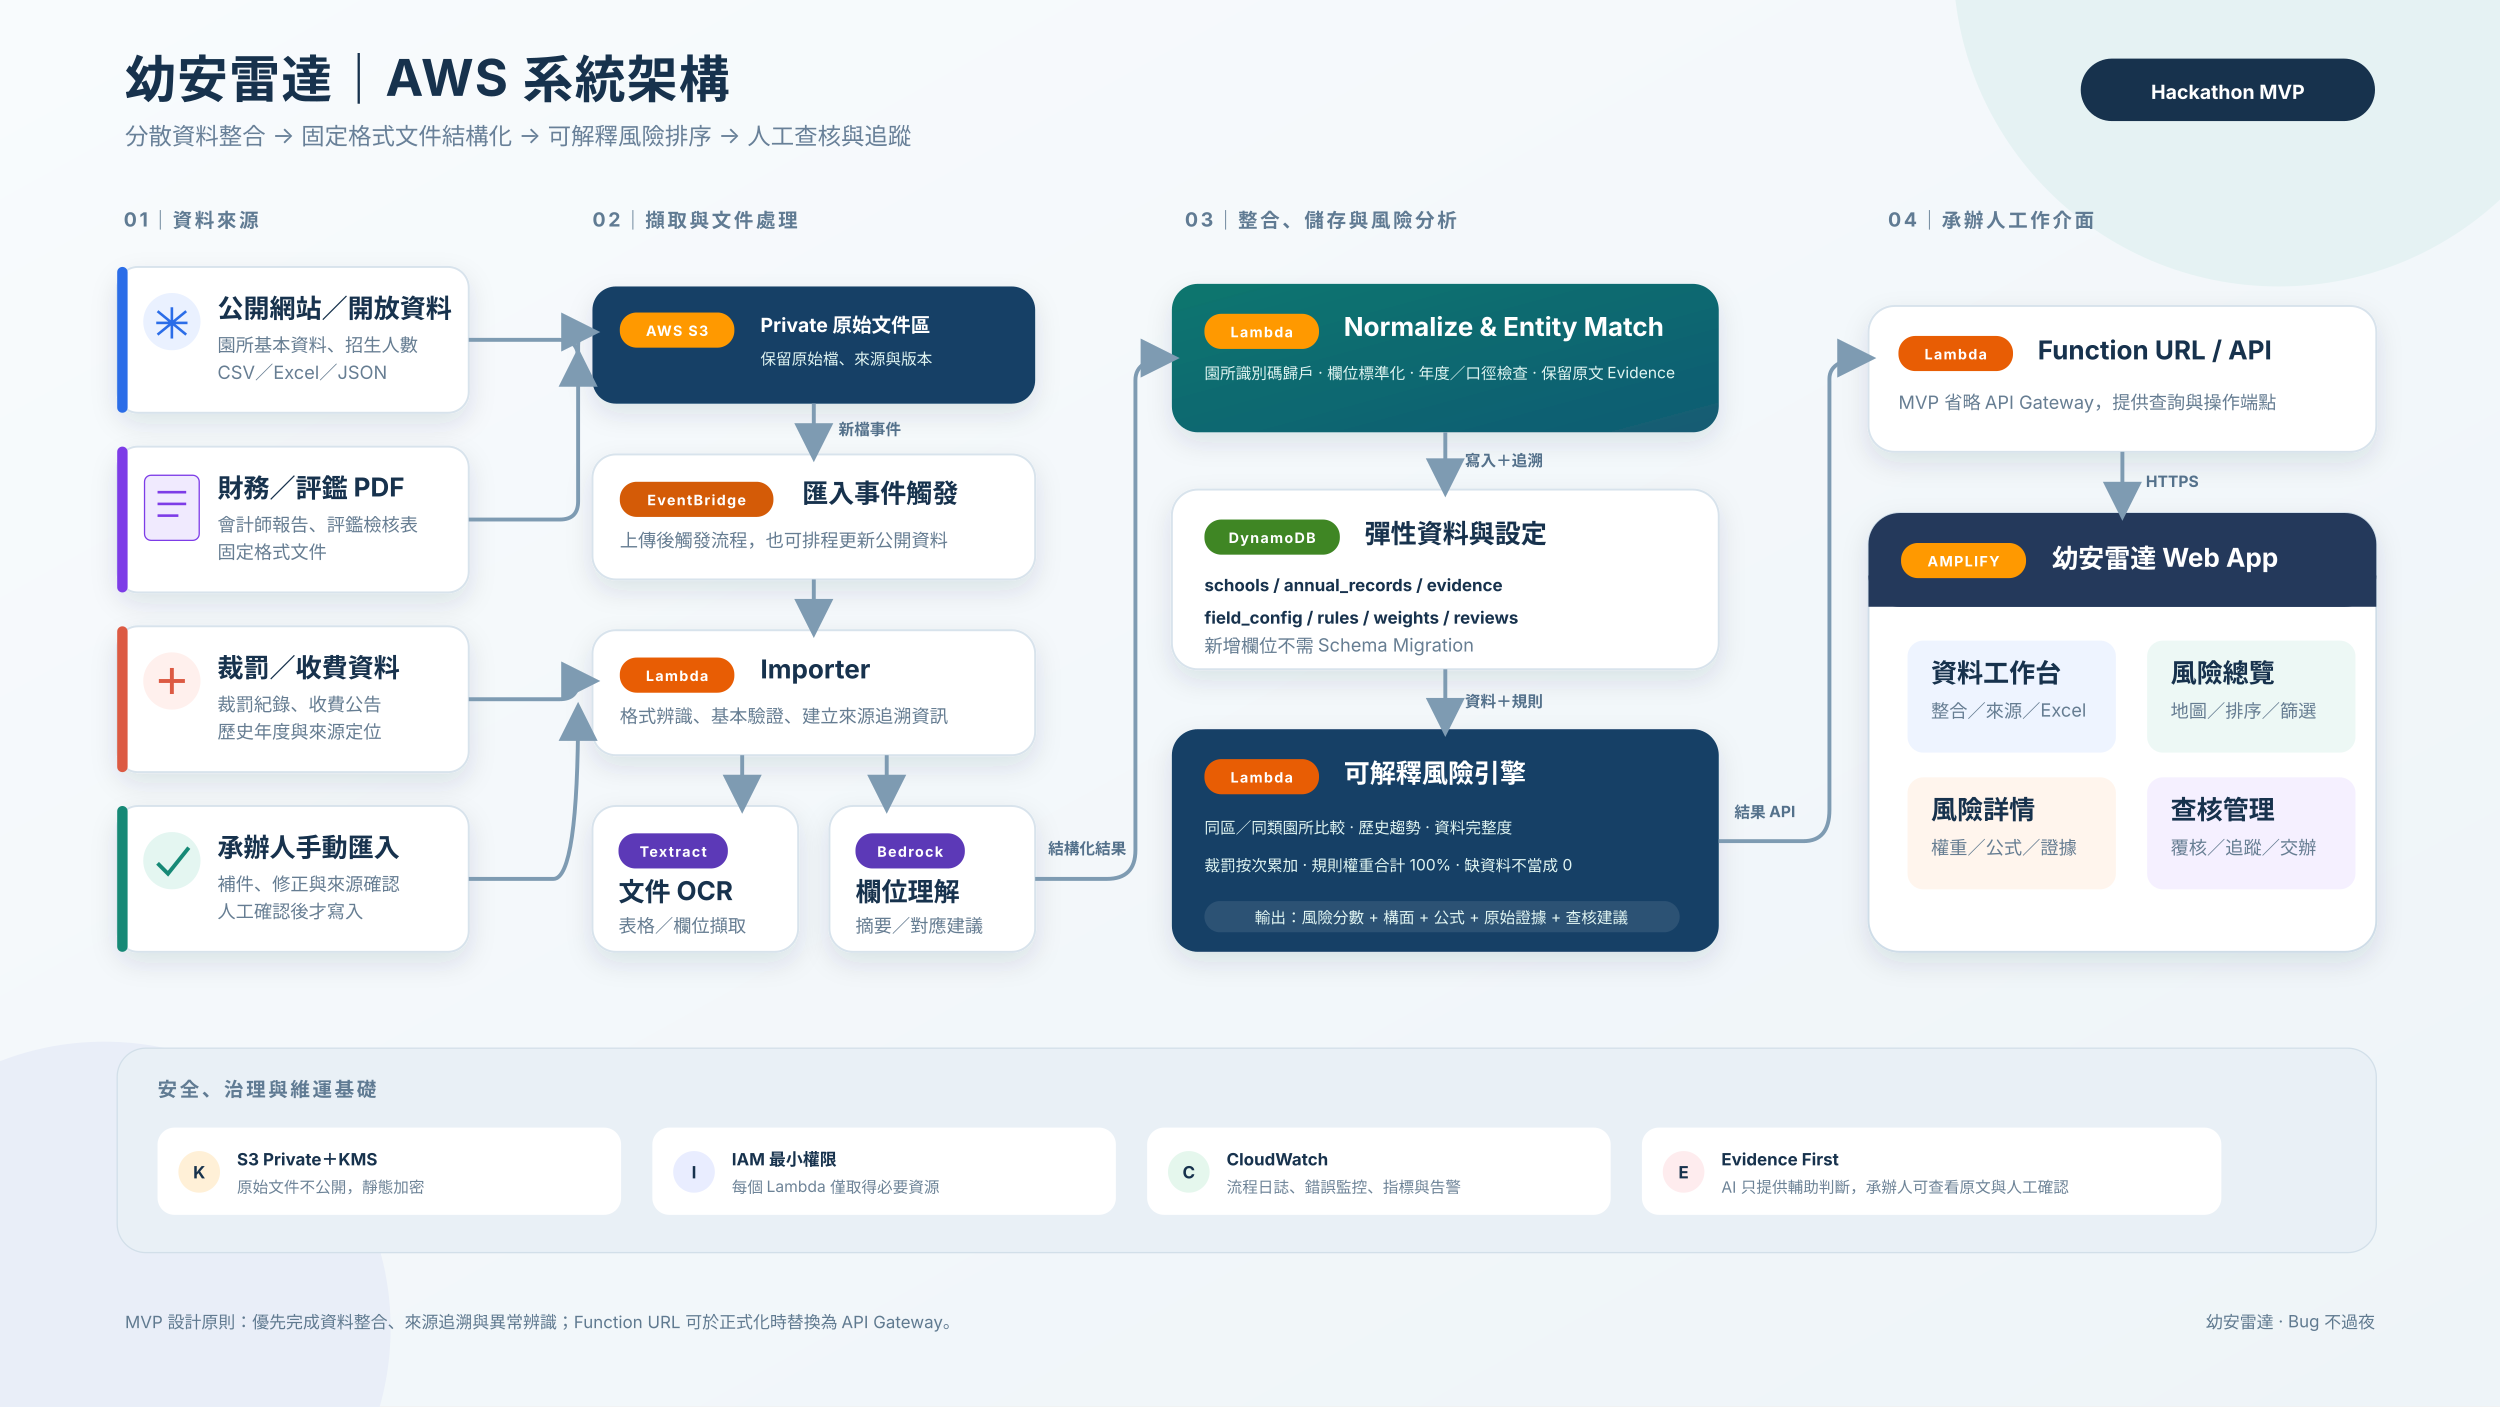
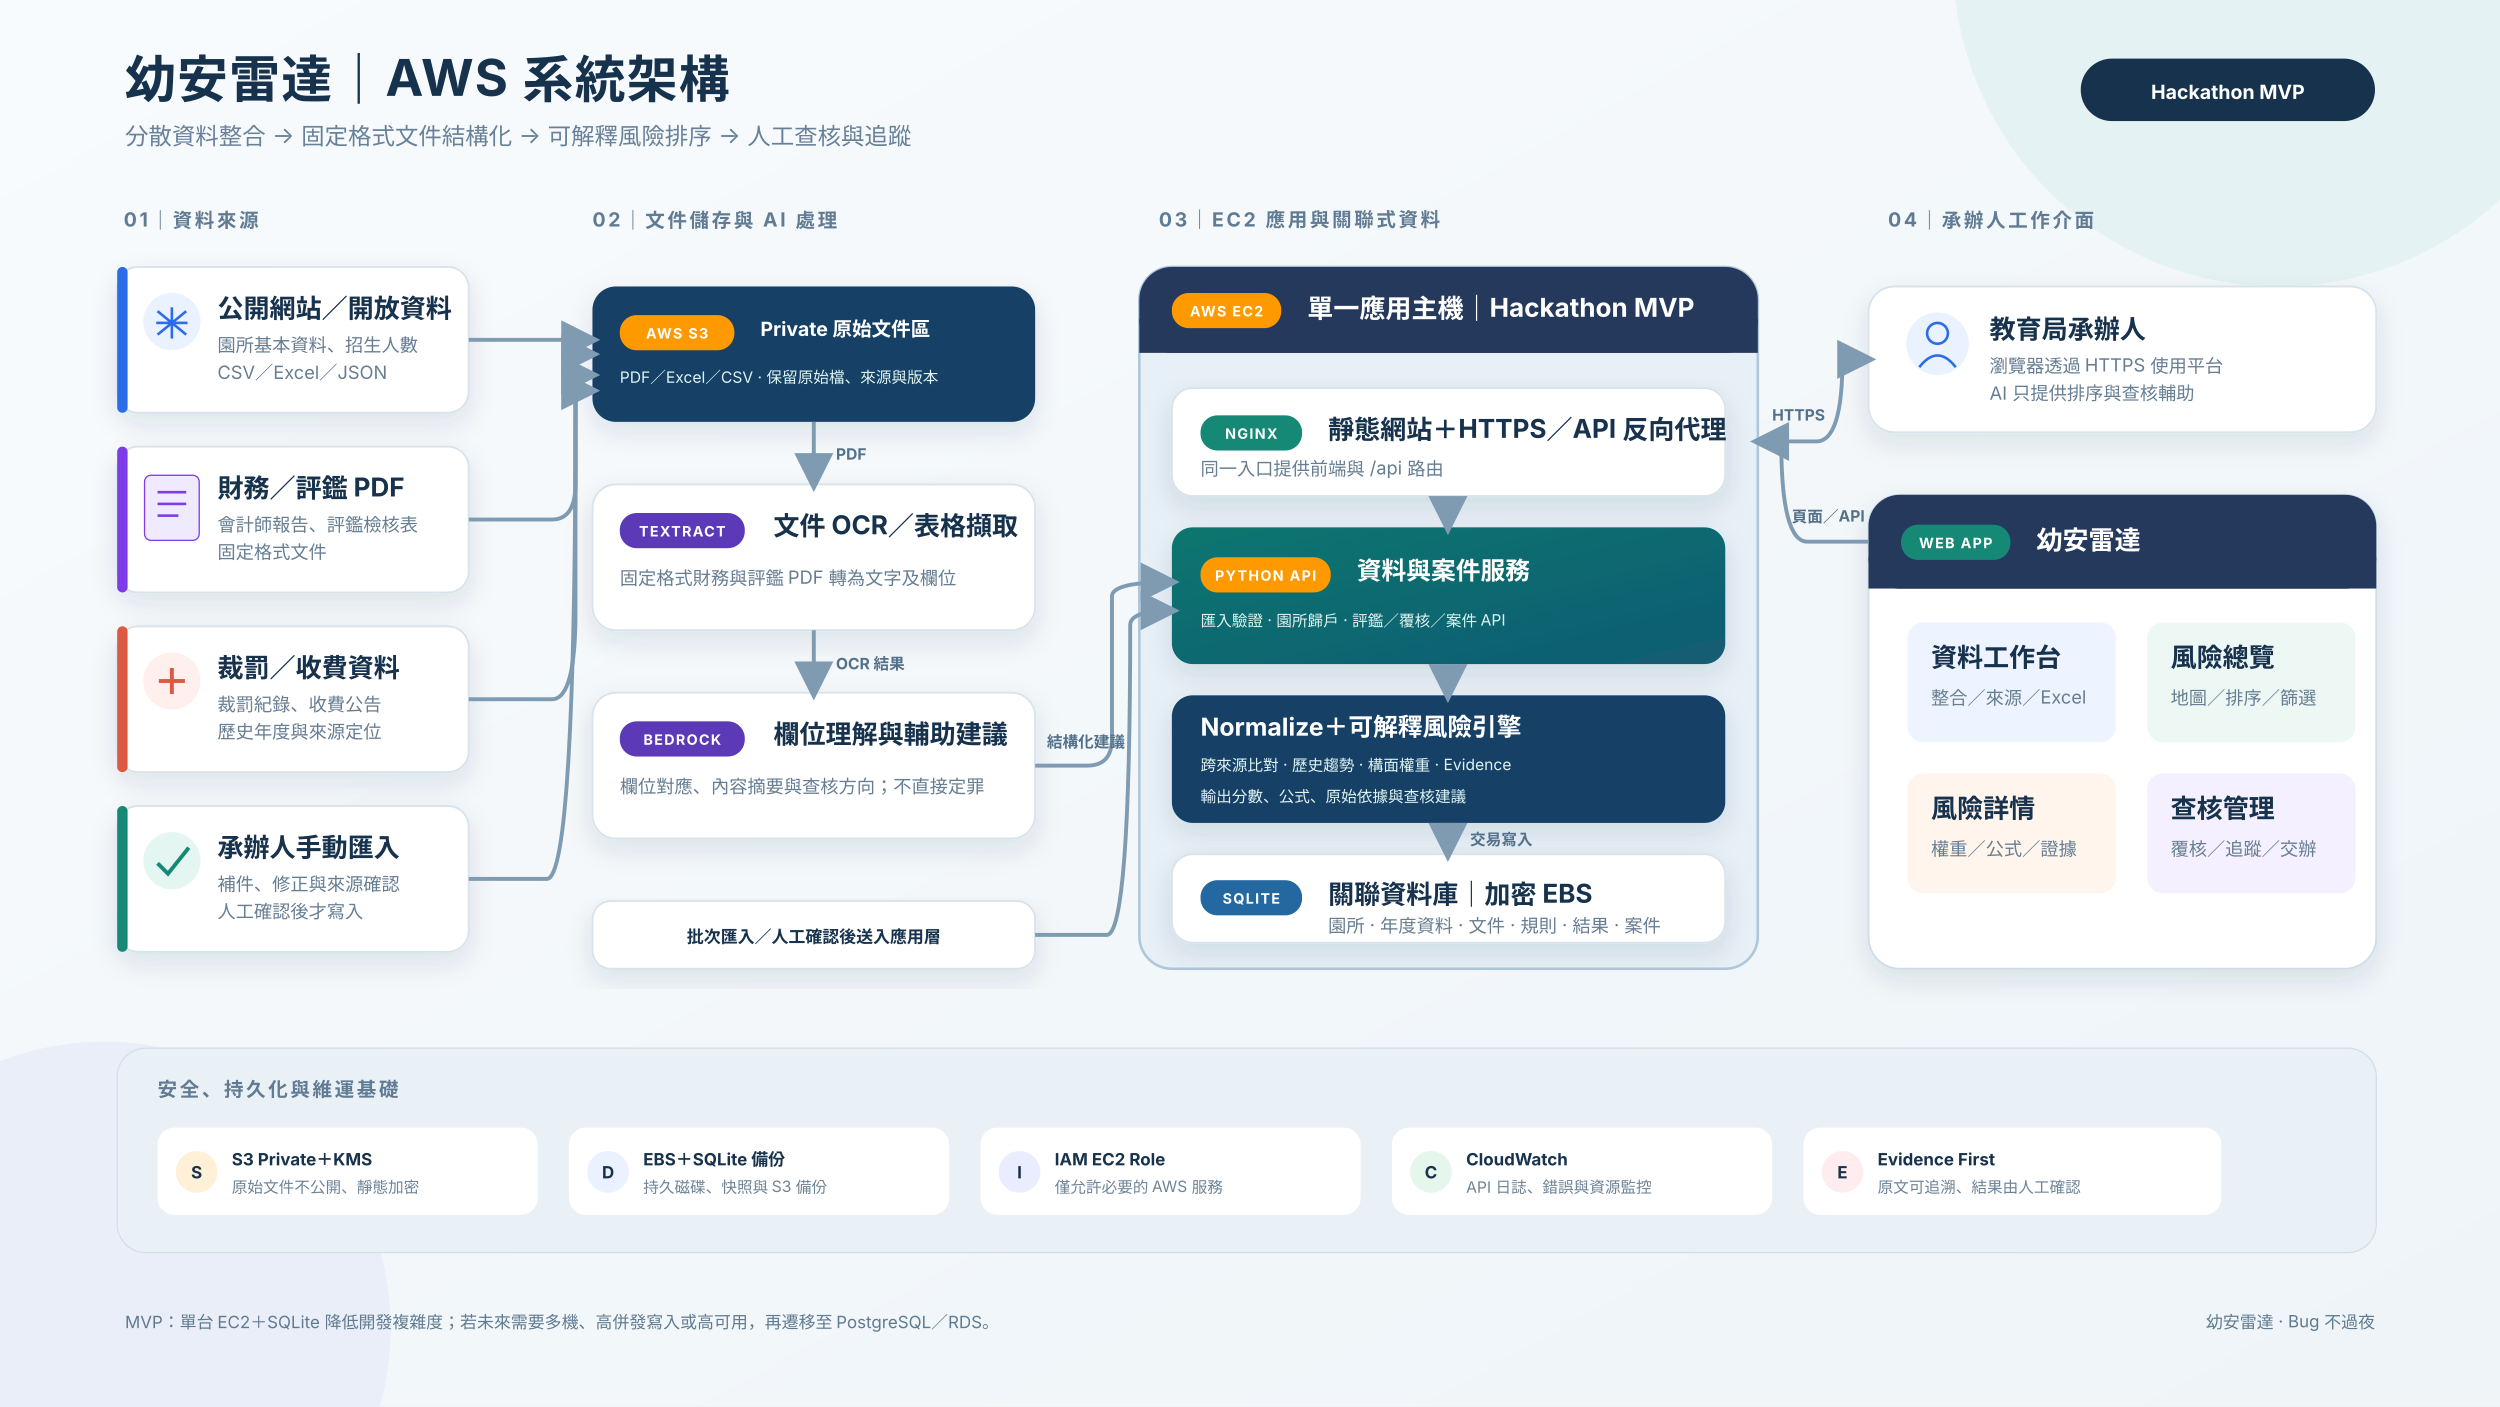
<svg xmlns="http://www.w3.org/2000/svg" width="1920" height="1080" viewBox="0 0 1920 1080">
  <defs>
    <linearGradient id="bg" x1="0" y1="0" x2="1" y2="1">
      <stop stop-color="#f8fbfd" />
      <stop offset="1" stop-color="#eef4f8" />
    </linearGradient>
    <linearGradient id="brand" x1="0" y1="0" x2="1" y2="1">
      <stop stop-color="#0d766e" />
      <stop offset="1" stop-color="#125b73" />
    </linearGradient>
    <filter id="shadow" x="-20%" y="-20%" width="140%" height="150%">
      <feDropShadow dx="0" dy="8" stdDeviation="10" flood-color="#17324d" flood-opacity=".11" />
    </filter>
    <marker id="arrow" markerWidth="10" markerHeight="10" refX="8" refY="5" orient="auto">
      <path d="M0 0L10 5L0 10Z" fill="#7e9bb2" />
    </marker>
    <style>
      text{font-family:-apple-system,BlinkMacSystemFont,"PingFang TC","Microsoft JhengHei",sans-serif;fill:#17324d}
      .title{font-size:39px;font-weight:700;letter-spacing:1px}.subtitle{font-size:18px;fill:#688098}
      .lane{font-size:15px;font-weight:700;letter-spacing:2px;fill:#607b93}.card{fill:#fff;stroke:#d8e3ec;stroke-width:1.5;filter:url(#shadow)}
      .h{font-size:20px;font-weight:700}.p{font-size:14px;fill:#667d92}.service{font-size:15px;font-weight:700;fill:#fff}.serviceSub{font-size:12px;fill:#dff4f1}
      .tag{font-size:11px;font-weight:700;letter-spacing:1px;fill:#fff}.note{font-size:13px;fill:#607a90}.arrow{fill:none;stroke:#7e9bb2;stroke-width:3;marker-end:url(#arrow)}
      .flow{font-size:12px;font-weight:700;fill:#54718b}.small{font-size:12px;fill:#6d8397}.strong{font-size:13px;font-weight:700}
    </style>
  </defs>
  <rect width="1920" height="1080" fill="url(#bg)" />
  <circle cx="1750" cy="-30" r="250" fill="#e5f2f3" />
  <circle cx="80" cy="1020" r="220" fill="#e9eef8" />
  <text x="96" y="75" class="title">幼安雷達｜AWS 系統架構</text>
  <text x="96" y="111" class="subtitle">分散資料整合 → 固定格式文件結構化 → 可解釋風險排序 → 人工查核與追蹤</text>
  <rect x="1598" y="45" width="226" height="48" rx="24" fill="#17324d" />
  <text x="1711" y="76" text-anchor="middle" class="service">Hackathon MVP</text>
  <text x="95" y="174" class="lane">01｜資料來源</text>
-   <text x="455" y="174" class="lane">02｜擷取與文件處理</text>
-   <text x="910" y="174" class="lane">03｜整合、儲存與風險分析</text>
+   <text x="455" y="174" class="lane">02｜文件儲存與 AI 處理</text>
+   <text x="890" y="174" class="lane">03｜EC2 應用與關聯式資料</text>
  <text x="1450" y="174" class="lane">04｜承辦人工作介面</text>
  <g>
    <rect class="card" x="90" y="205" width="270" height="112" rx="16" />
    <rect x="90" y="205" width="8" height="112" rx="4" fill="#2b6de8" />
    <circle cx="132" cy="247" r="22" fill="#eaf1ff" />
    <path d="M120 248h24M132 236v24M121 239l22 18M143 239l-22 18" stroke="#2b6de8" stroke-width="2" />
    <text x="167" y="244" class="h">公開網站／開放資料</text>
    <text x="167" y="270" class="p">園所基本資料、招生人數</text>
    <text x="167" y="291" class="p">CSV／Excel／JSON</text>
    <rect class="card" x="90" y="343" width="270" height="112" rx="16" />
    <rect x="90" y="343" width="8" height="112" rx="4" fill="#7d3ce7" />
    <rect x="111" y="365" width="42" height="50" rx="5" fill="#f0eafe" stroke="#7d3ce7" />
    <path d="M121 378h22M121 387h22M121 396h16" stroke="#7d3ce7" stroke-width="2" />
    <text x="167" y="382" class="h">財務／評鑑 PDF</text>
    <text x="167" y="408" class="p">會計師報告、評鑑檢核表</text>
    <text x="167" y="429" class="p">固定格式文件</text>
    <rect class="card" x="90" y="481" width="270" height="112" rx="16" />
    <rect x="90" y="481" width="8" height="112" rx="4" fill="#dc5a43" />
    <circle cx="132" cy="523" r="22" fill="#fff0ed" />
    <path d="M122 523h20M132 513v20" stroke="#dc5a43" stroke-width="3" />
    <text x="167" y="520" class="h">裁罰／收費資料</text>
    <text x="167" y="546" class="p">裁罰紀錄、收費公告</text>
    <text x="167" y="567" class="p">歷史年度與來源定位</text>
    <rect class="card" x="90" y="619" width="270" height="112" rx="16" />
    <rect x="90" y="619" width="8" height="112" rx="4" fill="#168976" />
    <circle cx="132" cy="661" r="22" fill="#e4f6f1" />
    <path d="M121 663l8 8 16-20" fill="none" stroke="#168976" stroke-width="3" />
    <text x="167" y="658" class="h">承辦人手動匯入</text>
    <text x="167" y="684" class="p">補件、修正與來源確認</text>
    <text x="167" y="705" class="p">人工確認後才寫入</text>
  </g>
  <g>
-     <rect x="455" y="220" width="340" height="90" rx="18" fill="#173f66" filter="url(#shadow)" />
-     <rect x="476" y="240" width="88" height="27" rx="13" fill="#ff9900" />
-     <text x="520" y="258" text-anchor="middle" class="tag">AWS S3</text>
-     <text x="584" y="255" class="service">Private 原始文件區</text>
-     <text x="584" y="280" class="serviceSub">保留原始檔、來源與版本</text>
-     <rect class="card" x="455" y="349" width="340" height="96" rx="18" />
-     <rect x="476" y="370" width="118" height="27" rx="13" fill="#d45b07" />
-     <text x="535" y="388" text-anchor="middle" class="tag">EventBridge</text>
-     <text x="616" y="386" class="h">匯入事件觸發</text>
-     <text x="476" y="420" class="p">上傳後觸發流程，也可排程更新公開資料</text>
-     <rect class="card" x="455" y="484" width="340" height="96" rx="18" />
-     <rect x="476" y="505" width="88" height="27" rx="13" fill="#e85d04" />
-     <text x="520" y="523" text-anchor="middle" class="tag">Lambda</text>
-     <text x="584" y="521" class="h">Importer</text>
-     <text x="476" y="555" class="p">格式辨識、基本驗證、建立來源追溯資訊</text>
-     <rect class="card" x="455" y="619" width="158" height="112" rx="18" />
-     <rect x="475" y="640" width="84" height="27" rx="13" fill="#5c39b7" />
-     <text x="517" y="658" text-anchor="middle" class="tag">Textract</text>
-     <text x="475" y="692" class="h">文件 OCR</text>
-     <text x="475" y="716" class="p">表格／欄位擷取</text>
-     <rect class="card" x="637" y="619" width="158" height="112" rx="18" />
-     <rect x="657" y="640" width="84" height="27" rx="13" fill="#5c39b7" />
-     <text x="699" y="658" text-anchor="middle" class="tag">Bedrock</text>
-     <text x="657" y="692" class="h">欄位理解</text>
-     <text x="657" y="716" class="p">摘要／對應建議</text>
+     <rect x="455" y="220" width="340" height="104" rx="18" fill="#173f66" filter="url(#shadow)" />
+     <rect x="476" y="242" width="88" height="27" rx="13" fill="#ff9900" />
+     <text x="520" y="260" text-anchor="middle" class="tag">AWS S3</text>
+     <text x="584" y="258" class="service">Private 原始文件區</text>
+     <text x="476" y="294" class="serviceSub">PDF／Excel／CSV · 保留原始檔、來源與版本</text>
+     <rect class="card" x="455" y="372" width="340" height="112" rx="18" />
+     <rect x="476" y="394" width="96" height="27" rx="13" fill="#5c39b7" />
+     <text x="524" y="412" text-anchor="middle" class="tag">TEXTRACT</text>
+     <text x="594" y="411" class="h">文件 OCR／表格擷取</text>
+     <text x="476" y="449" class="p">固定格式財務與評鑑 PDF 轉為文字及欄位</text>
+     <rect class="card" x="455" y="532" width="340" height="112" rx="18" />
+     <rect x="476" y="554" width="96" height="27" rx="13" fill="#5c39b7" />
+     <text x="524" y="572" text-anchor="middle" class="tag">BEDROCK</text>
+     <text x="594" y="571" class="h">欄位理解與輔助建議</text>
+     <text x="476" y="609" class="p">欄位對應、內容摘要與查核方向；不直接定罪</text>
+     <rect class="card" x="455" y="692" width="340" height="52" rx="14" />
+     <text x="625" y="724" text-anchor="middle" class="strong">批次匯入／人工確認後送入應用層</text>
  </g>
  <g>
-     <rect x="900" y="218" width="420" height="114" rx="20" fill="url(#brand)" filter="url(#shadow)" />
-     <rect x="925" y="241" width="88" height="27" rx="13" fill="#ff9900" />
-     <text x="969" y="259" text-anchor="middle" class="tag">Lambda</text>
-     <text x="1032" y="258" class="service" style="font-size:20px">Normalize &amp; Entity Match</text>
-     <text x="925" y="291" class="serviceSub">園所識別碼歸戶 · 欄位標準化 · 年度／口徑檢查 · 保留原文 Evidence</text>
-     <rect class="card" x="900" y="376" width="420" height="138" rx="20" />
-     <rect x="925" y="399" width="104" height="27" rx="13" fill="#3f8624" />
-     <text x="977" y="417" text-anchor="middle" class="tag">DynamoDB</text>
-     <text x="1048" y="417" class="h">彈性資料與設定</text>
-     <text x="925" y="454" class="strong">schools / annual_records / evidence</text>
-     <text x="925" y="479" class="strong">field_config / rules / weights / reviews</text>
-     <text x="925" y="501" class="p">新增欄位不需 Schema Migration</text>
-     <rect x="900" y="560" width="420" height="171" rx="20" fill="#173f66" filter="url(#shadow)" />
-     <rect x="925" y="583" width="88" height="27" rx="13" fill="#e85d04" />
-     <text x="969" y="601" text-anchor="middle" class="tag">Lambda</text>
-     <text x="1032" y="601" class="service" style="font-size:20px">可解釋風險引擎</text>
-     <text x="925" y="640" class="serviceSub">同區／同類園所比較 · 歷史趨勢 · 資料完整度</text>
-     <text x="925" y="669" class="serviceSub">裁罰按次累加 · 規則權重合計 100% · 缺資料不當成 0</text>
-     <rect x="925" y="692" width="365" height="24" rx="12" fill="#ffffff18" />
-     <text x="1107" y="709" text-anchor="middle" class="serviceSub">輸出：風險分數 + 構面 + 公式 + 原始證據 + 查核建議</text>
+     <rect x="875" y="205" width="475" height="539" rx="25" fill="#e7f0f6" stroke="#afc7da" stroke-width="2" />
+     <rect x="875" y="205" width="475" height="66" rx="25" fill="#24395b" />
+     <path d="M875 245h475v26H875z" fill="#24395b" />
+     <rect x="900" y="225" width="84" height="27" rx="13" fill="#ff9900" />
+     <text x="942" y="243" text-anchor="middle" class="tag">AWS EC2</text>
+     <text x="1004" y="244" class="service" style="font-size:20px">單一應用主機｜Hackathon MVP</text>
+     <rect class="card" x="900" y="298" width="425" height="83" rx="16" />
+     <rect x="922" y="319" width="78" height="27" rx="13" fill="#168976" />
+     <text x="961" y="337" text-anchor="middle" class="tag">NGINX</text>
+     <text x="1020" y="337" class="h">靜態網站＋HTTPS／API 反向代理</text>
+     <text x="922" y="365" class="p">同一入口提供前端與 /api 路由</text>
+     <rect x="900" y="405" width="425" height="105" rx="16" fill="url(#brand)" filter="url(#shadow)" />
+     <rect x="922" y="428" width="100" height="27" rx="13" fill="#ff9900" />
+     <text x="972" y="446" text-anchor="middle" class="tag">PYTHON API</text>
+     <text x="1042" y="445" class="service" style="font-size:19px">資料與案件服務</text>
+     <text x="922" y="481" class="serviceSub">匯入驗證 · 園所歸戶 · 評鑑／覆核／案件 API</text>
+     <rect x="900" y="534" width="425" height="98" rx="16" fill="#173f66" filter="url(#shadow)" />
+     <text x="922" y="565" class="service" style="font-size:19px">Normalize＋可解釋風險引擎</text>
+     <text x="922" y="592" class="serviceSub">跨來源比對 · 歷史趨勢 · 構面權重 · Evidence</text>
+     <text x="922" y="616" class="serviceSub">輸出分數、公式、原始依據與查核建議</text>
+     <rect class="card" x="900" y="656" width="425" height="68" rx="16" />
+     <rect x="922" y="676" width="78" height="27" rx="13" fill="#2368a0" />
+     <text x="961" y="694" text-anchor="middle" class="tag">SQLITE</text>
+     <text x="1020" y="694" class="h">關聯資料庫｜加密 EBS</text>
+     <text x="1020" y="716" class="p">園所 · 年度資料 · 文件 · 規則 · 結果 · 案件</text>
  </g>
  <g>
-     <rect class="card" x="1435" y="235" width="390" height="112" rx="20" />
-     <rect x="1458" y="258" width="88" height="27" rx="13" fill="#e85d04" />
-     <text x="1502" y="276" text-anchor="middle" class="tag">Lambda</text>
-     <text x="1565" y="276" class="h">Function URL / API</text>
-     <text x="1458" y="314" class="p">MVP 省略 API Gateway，提供查詢與操作端點</text>
-     <rect x="1435" y="394" width="390" height="337" rx="24" fill="#fff" stroke="#cfdde8" stroke-width="1.5" filter="url(#shadow)" />
-     <rect x="1435" y="394" width="390" height="72" rx="24" fill="#24395b" />
-     <path d="M1435 442h390v24h-390z" fill="#24395b" />
-     <rect x="1460" y="417" width="96" height="27" rx="13" fill="#ff9900" />
-     <text x="1508" y="435" text-anchor="middle" class="tag">AMPLIFY</text>
-     <text x="1576" y="436" class="service" style="font-size:20px">幼安雷達 Web App</text>
-     <g transform="translate(1465 492)">
-       <rect x="0" y="0" width="160" height="86" rx="12" fill="#eef4ff" />
-       <text x="18" y="32" class="h">資料工作台</text>
-       <text x="18" y="59" class="p">整合／來源／Excel</text>
-       <rect x="184" y="0" width="160" height="86" rx="12" fill="#edf8f5" />
-       <text x="202" y="32" class="h">風險總覽</text>
-       <text x="202" y="59" class="p">地圖／排序／篩選</text>
-       <rect x="0" y="105" width="160" height="86" rx="12" fill="#fff5ed" />
-       <text x="18" y="137" class="h">風險詳情</text>
-       <text x="18" y="164" class="p">權重／公式／證據</text>
-       <rect x="184" y="105" width="160" height="86" rx="12" fill="#f5f0ff" />
-       <text x="202" y="137" class="h">查核管理</text>
-       <text x="202" y="164" class="p">覆核／追蹤／交辦</text>
+     <rect class="card" x="1435" y="220" width="390" height="112" rx="20" />
+     <circle cx="1488" cy="264" r="24" fill="#eaf1ff" />
+     <circle cx="1488" cy="256" r="8" fill="none" stroke="#2b6de8" stroke-width="2" />
+     <path d="M1474 282q14-18 28 0" fill="none" stroke="#2b6de8" stroke-width="2" />
+     <text x="1528" y="260" class="h">教育局承辦人</text>
+     <text x="1528" y="286" class="p">瀏覽器透過 HTTPS 使用平台</text>
+     <text x="1528" y="307" class="p">AI 只提供排序與查核輔助</text>
+     <rect x="1435" y="380" width="390" height="364" rx="24" fill="#fff" stroke="#cfdde8" stroke-width="1.5" filter="url(#shadow)" />
+     <rect x="1435" y="380" width="390" height="72" rx="24" fill="#24395b" />
+     <path d="M1435 428h390v24h-390z" fill="#24395b" />
+     <rect x="1460" y="403" width="84" height="27" rx="13" fill="#168976" />
+     <text x="1502" y="421" text-anchor="middle" class="tag">WEB APP</text>
+     <text x="1564" y="422" class="service" style="font-size:20px">幼安雷達</text>
+     <g transform="translate(1465 478)">
+       <rect x="0" y="0" width="160" height="92" rx="12" fill="#eef4ff" />
+       <text x="18" y="34" class="h">資料工作台</text>
+       <text x="18" y="63" class="p">整合／來源／Excel</text>
+       <rect x="184" y="0" width="160" height="92" rx="12" fill="#edf8f5" />
+       <text x="202" y="34" class="h">風險總覽</text>
+       <text x="202" y="63" class="p">地圖／排序／篩選</text>
+       <rect x="0" y="116" width="160" height="92" rx="12" fill="#fff5ed" />
+       <text x="18" y="150" class="h">風險詳情</text>
+       <text x="18" y="179" class="p">權重／公式／證據</text>
+       <rect x="184" y="116" width="160" height="92" rx="12" fill="#f5f0ff" />
+       <text x="202" y="150" class="h">查核管理</text>
+       <text x="202" y="179" class="p">覆核／追蹤／交辦</text>
    </g>
  </g>
-   <path class="arrow" d="M360 261H430Q444 261 444 275V265Q444 255 455 255" />
-   <path class="arrow" d="M360 399H430Q444 399 444 385V273" />
-   <path class="arrow" d="M360 537H430Q444 537 444 523H455" />
-   <path class="arrow" d="M360 675H425Q444 675 444 545" />
-   <path class="arrow" d="M625 310V349" />
-   <text x="644" y="334" class="flow">新檔事件</text>
-   <path class="arrow" d="M625 445V484" />
-   <path class="arrow" d="M570 580V619" />
-   <path class="arrow" d="M681 580V619" />
-   <path class="arrow" d="M795 675H850Q872 675 872 653V292Q872 275 900 275" />
-   <text x="805" y="656" class="flow">結構化結果</text>
-   <path class="arrow" d="M1110 332V376" />
-   <text x="1125" y="358" class="flow">寫入＋追溯</text>
-   <path class="arrow" d="M1110 514V560" />
-   <text x="1125" y="543" class="flow">資料＋規則</text>
-   <path class="arrow" d="M1320 646H1385Q1405 646 1405 622V291Q1405 275 1435 275" />
-   <text x="1332" y="628" class="flow">結果 API</text>
-   <path class="arrow" d="M1630 347V394" />
-   <text x="1648" y="374" class="flow">HTTPS</text>
+   <path class="arrow" d="M360 261H455" />
+   <path class="arrow" d="M360 399H424Q442 399 442 371V284Q442 272 455 272" />
+   <path class="arrow" d="M360 537H424Q442 537 442 470V300Q442 288 455 288" />
+   <path class="arrow" d="M360 675H420Q442 675 442 312Q442 300 455 300" />
+   <path class="arrow" d="M625 324V372" />
+   <text x="642" y="353" class="flow">PDF</text>
+   <path class="arrow" d="M625 484V532" />
+   <text x="642" y="514" class="flow">OCR 結果</text>
+   <path class="arrow" d="M795 588H835Q854 588 854 567V458Q854 447 900 447" />
+   <text x="804" y="574" class="flow">結構化建議</text>
+   <path class="arrow" d="M795 718H850Q868 718 868 480Q868 469 900 469" />
+   <path class="arrow" d="M1112 381V405" />
+   <path class="arrow" d="M1112 510V534" />
+   <path class="arrow" d="M1112 632V656" />
+   <text x="1129" y="649" class="flow">交易寫入</text>
+   <path class="arrow" d="M1350 339H1395Q1415 339 1415 276H1435" />
+   <text x="1361" y="323" class="flow">HTTPS</text>
+   <path class="arrow" d="M1435 416H1388Q1368 416 1368 339H1350" />
+   <text x="1376" y="401" class="flow">頁面／API</text>
  <rect x="90" y="805" width="1735" height="157" rx="22" fill="#e9f0f6" stroke="#d2dfe9" />
-   <text x="121" y="842" class="lane">安全、治理與維運基礎</text>
+   <text x="121" y="842" class="lane">安全、持久化與維運基礎</text>
  <g transform="translate(121 866)">
-     <rect x="0" y="0" width="356" height="67" rx="13" fill="#fff" />
-     <circle cx="32" cy="34" r="16" fill="#fff0d7" />
-     <text x="32" y="39" text-anchor="middle" class="strong" fill="#a55d00">K</text>
-     <text x="61" y="29" class="strong">S3 Private＋KMS</text>
-     <text x="61" y="50" class="small">原始文件不公開，靜態加密</text>
-     <rect x="380" y="0" width="356" height="67" rx="13" fill="#fff" />
-     <circle cx="412" cy="34" r="16" fill="#e9edff" />
-     <text x="412" y="39" text-anchor="middle" class="strong" fill="#4b5cc4">I</text>
-     <text x="441" y="29" class="strong">IAM 最小權限</text>
-     <text x="441" y="50" class="small">每個 Lambda 僅取得必要資源</text>
-     <rect x="760" y="0" width="356" height="67" rx="13" fill="#fff" />
-     <circle cx="792" cy="34" r="16" fill="#e5f7ed" />
-     <text x="792" y="39" text-anchor="middle" class="strong" fill="#24734d">C</text>
-     <text x="821" y="29" class="strong">CloudWatch</text>
-     <text x="821" y="50" class="small">流程日誌、錯誤監控、指標與告警</text>
-     <rect x="1140" y="0" width="445" height="67" rx="13" fill="#fff" />
-     <circle cx="1172" cy="34" r="16" fill="#feecee" />
-     <text x="1172" y="39" text-anchor="middle" class="strong" fill="#b23a48">E</text>
-     <text x="1201" y="29" class="strong">Evidence First</text>
-     <text x="1201" y="50" class="small">AI 只提供輔助判斷，承辦人可查看原文與人工確認</text>
+     <rect x="0" y="0" width="292" height="67" rx="13" fill="#fff" />
+     <circle cx="30" cy="34" r="16" fill="#fff0d7" />
+     <text x="30" y="39" text-anchor="middle" class="strong">S</text>
+     <text x="57" y="29" class="strong">S3 Private＋KMS</text>
+     <text x="57" y="50" class="small">原始文件不公開、靜態加密</text>
+     <rect x="316" y="0" width="292" height="67" rx="13" fill="#fff" />
+     <circle cx="346" cy="34" r="16" fill="#eaf1ff" />
+     <text x="346" y="39" text-anchor="middle" class="strong">D</text>
+     <text x="373" y="29" class="strong">EBS＋SQLite 備份</text>
+     <text x="373" y="50" class="small">持久磁碟、快照與 S3 備份</text>
+     <rect x="632" y="0" width="292" height="67" rx="13" fill="#fff" />
+     <circle cx="662" cy="34" r="16" fill="#e9edff" />
+     <text x="662" y="39" text-anchor="middle" class="strong">I</text>
+     <text x="689" y="29" class="strong">IAM EC2 Role</text>
+     <text x="689" y="50" class="small">僅允許必要的 AWS 服務</text>
+     <rect x="948" y="0" width="292" height="67" rx="13" fill="#fff" />
+     <circle cx="978" cy="34" r="16" fill="#e5f7ed" />
+     <text x="978" y="39" text-anchor="middle" class="strong">C</text>
+     <text x="1005" y="29" class="strong">CloudWatch</text>
+     <text x="1005" y="50" class="small">API 日誌、錯誤與資源監控</text>
+     <rect x="1264" y="0" width="321" height="67" rx="13" fill="#fff" />
+     <circle cx="1294" cy="34" r="16" fill="#feecee" />
+     <text x="1294" y="39" text-anchor="middle" class="strong">E</text>
+     <text x="1321" y="29" class="strong">Evidence First</text>
+     <text x="1321" y="50" class="small">原文可追溯、結果由人工確認</text>
  </g>
-   <text x="96" y="1020" class="note">MVP 設計原則：優先完成資料整合、來源追溯與異常辨識；Function URL 可於正式化時替換為 API Gateway。</text>
+   <text x="96" y="1020" class="note">MVP：單台 EC2＋SQLite 降低開發複雜度；若未來需要多機、高併發寫入或高可用，再遷移至 PostgreSQL／RDS。</text>
  <text x="1824" y="1020" text-anchor="end" class="note">幼安雷達 · Bug 不過夜</text>
</svg>
